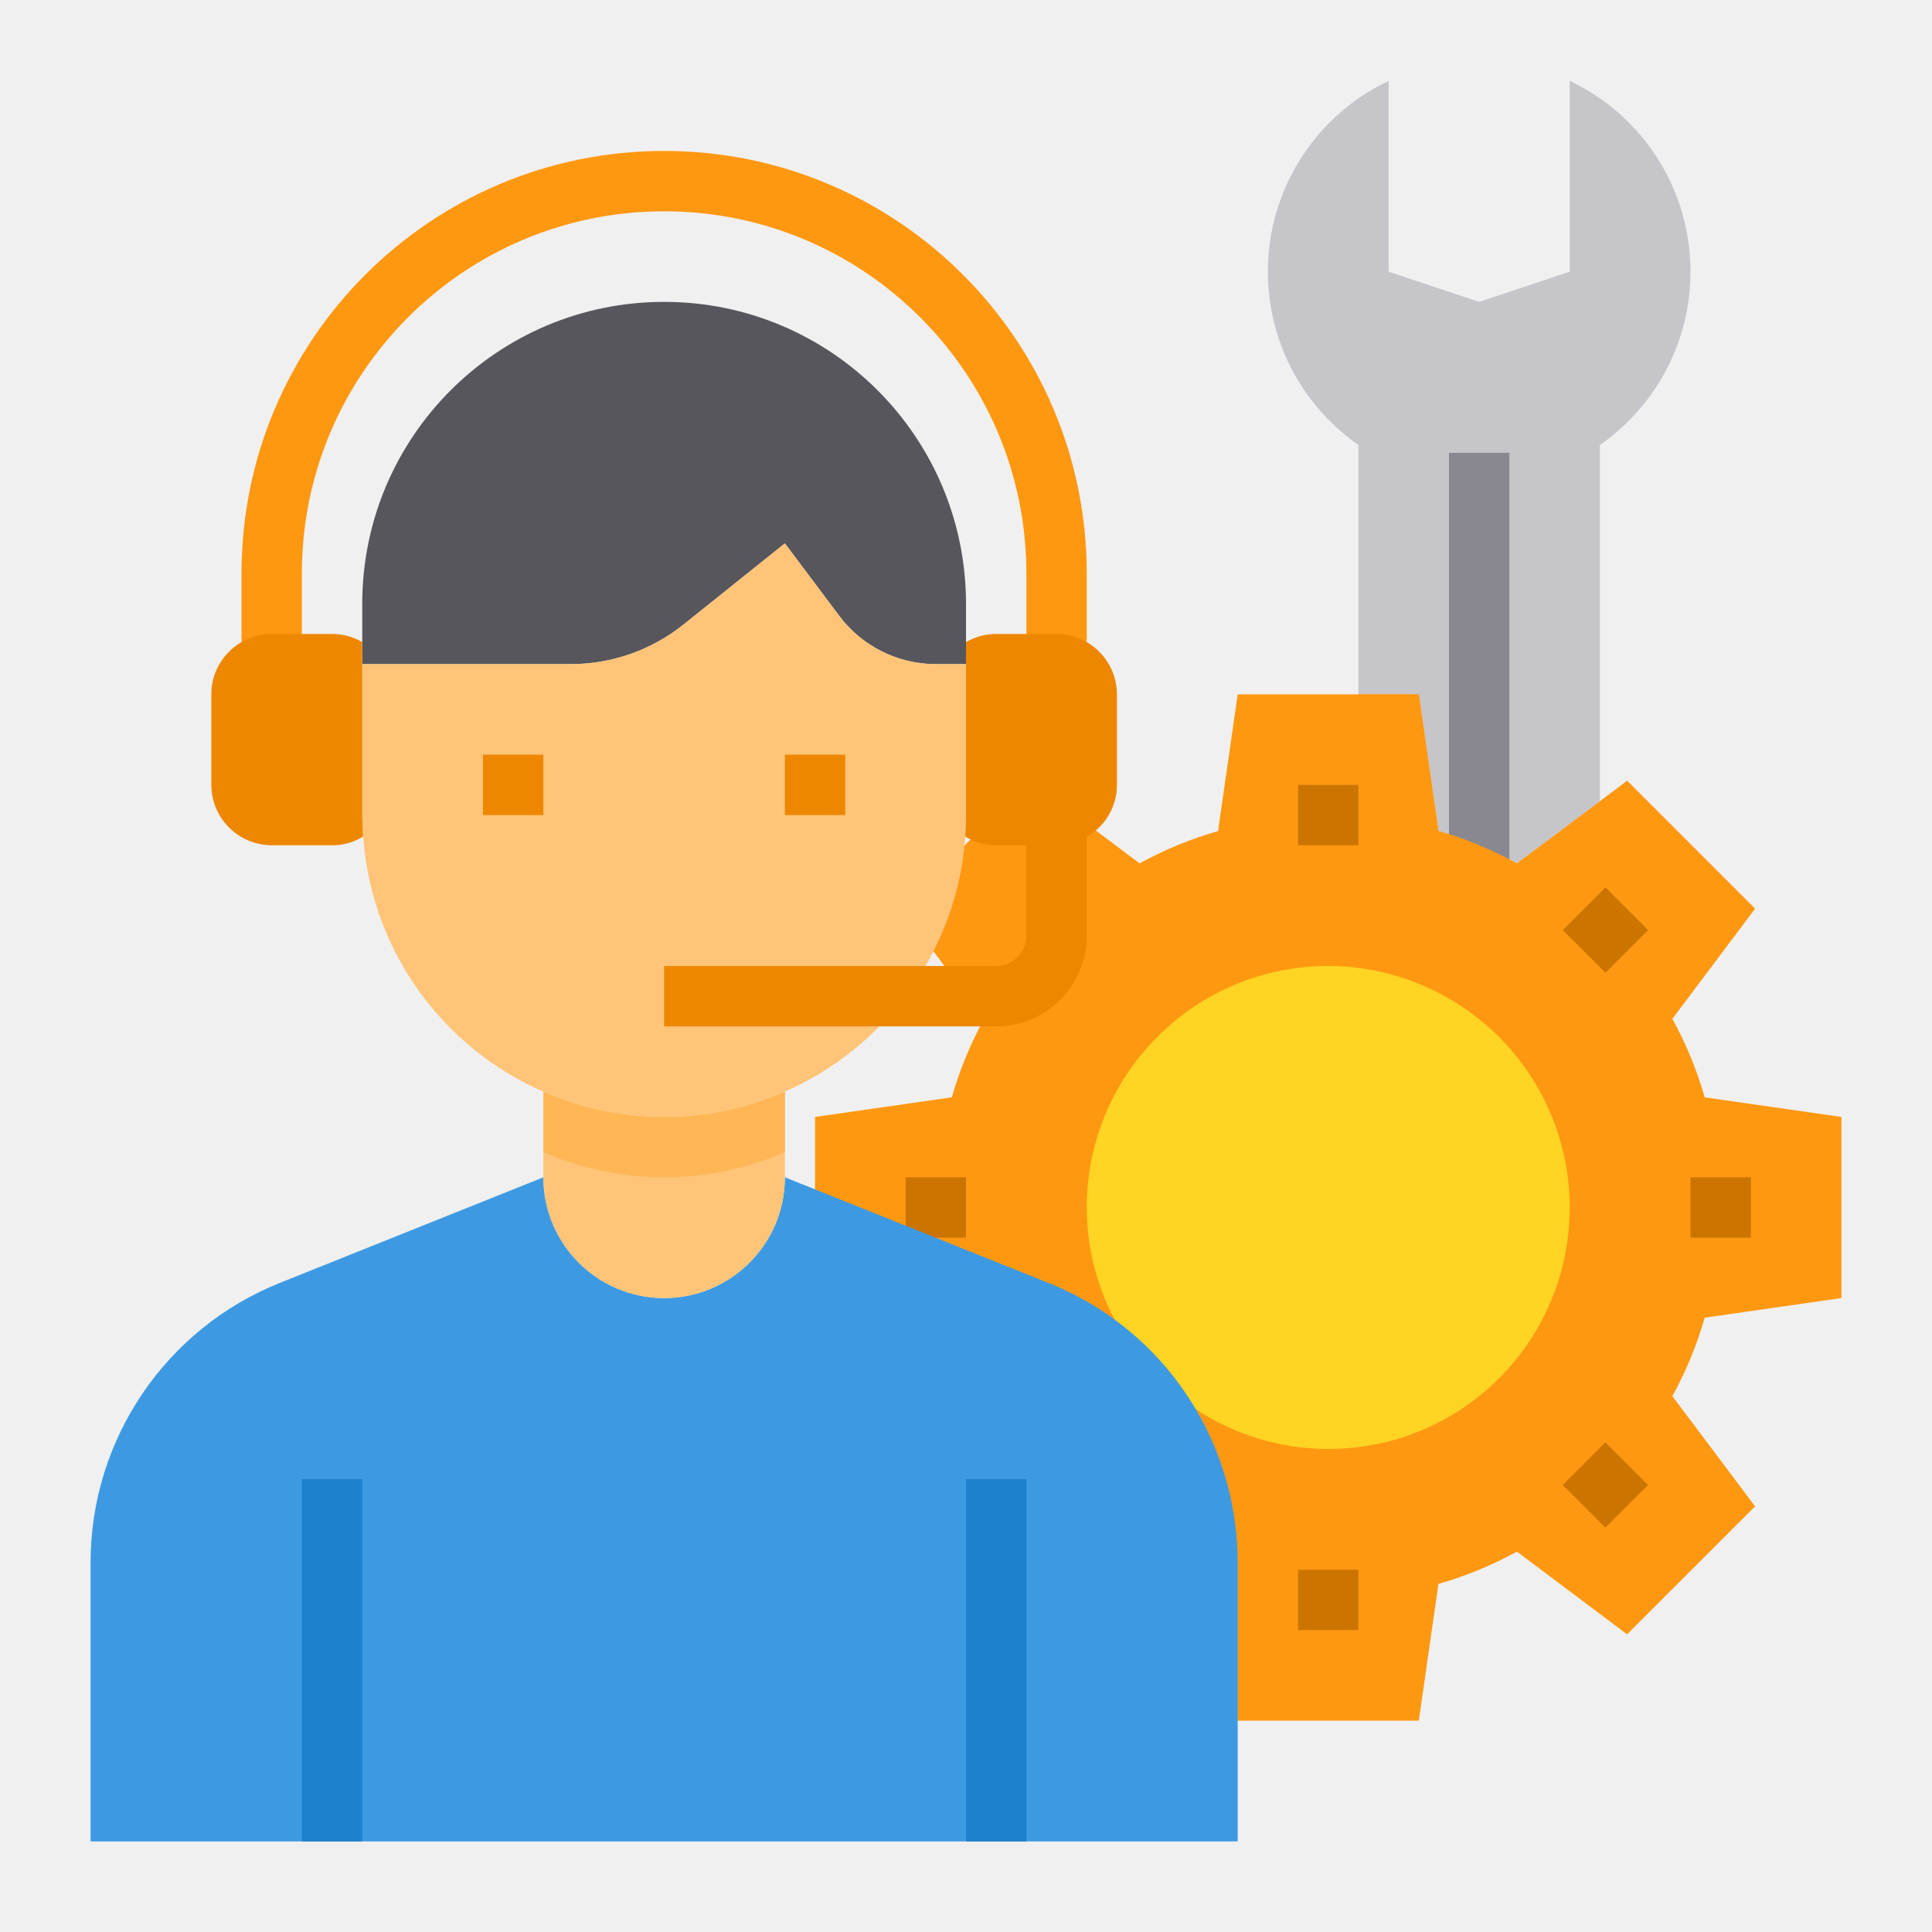
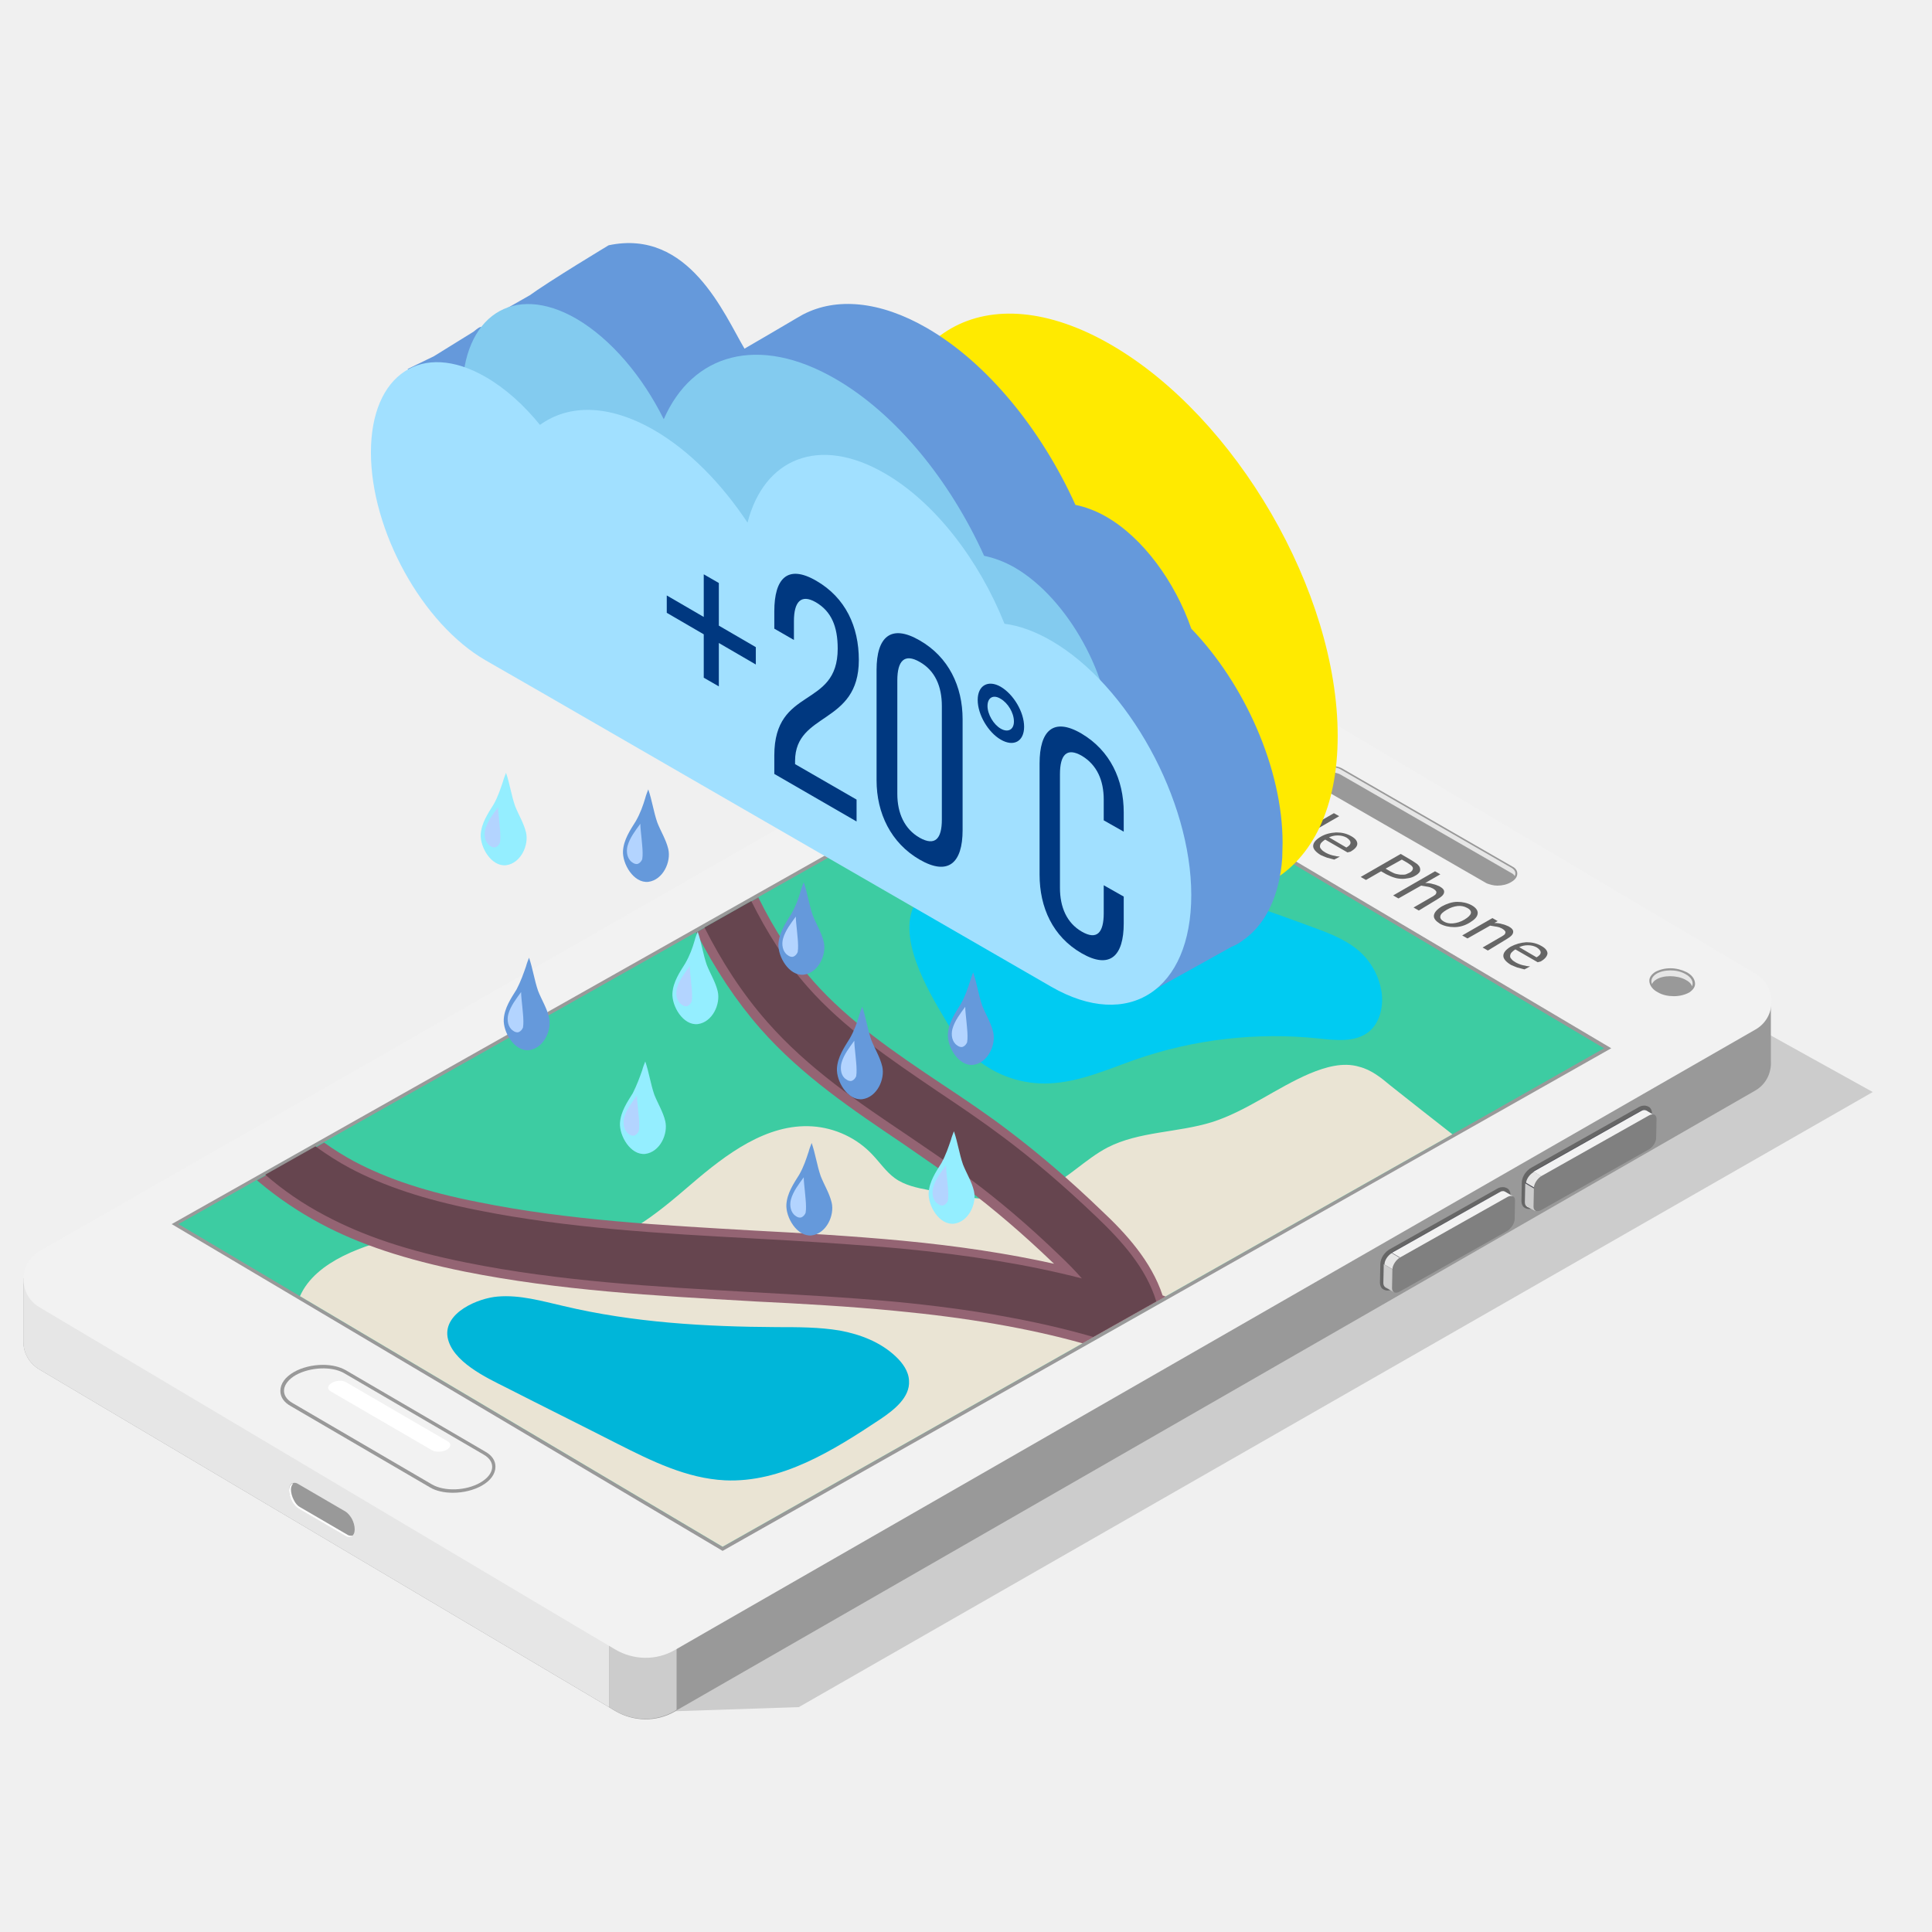
- <svg xmlns="http://www.w3.org/2000/svg" height="512" viewBox="0 0 64 64" width="512">
-   <g id="Consult-Talk">
-     <path d="m49 28a12.671 12.671 0 0 0 -1.35-.47l-.65-4.53h-2v-8.26a6.992 6.992 0 0 1 1-12.06v6.32l3 1 3-1v-6.32a6.992 6.992 0 0 1 1 12.06v11.8l-2.75 2.06a13.076 13.076 0 0 0 -1.25-.6z" fill="#c6c5ca" />
-     <path d="m48 15h2v14h-2z" fill="#898890" />
-     <path d="m56.47 43.65a12.589 12.589 0 0 1 -1.07 2.6l2.74 3.65-4.24 4.24-3.65-2.74a12.589 12.589 0 0 1 -2.6 1.07l-.65 4.53h-6l-.65-4.53a12.589 12.589 0 0 1 -2.6-1.07l-3.65 2.74-4.24-4.24 2.74-3.65a12.589 12.589 0 0 1 -1.07-2.6l-4.53-.65v-6l4.53-.65a12.589 12.589 0 0 1 1.07-2.6l-2.74-3.65 4.24-4.24 2.2 1.65 1.45 1.09a13.076 13.076 0 0 1 1.25-.6 12.671 12.671 0 0 1 1.35-.47l.65-4.53h6l.65 4.53a12.671 12.671 0 0 1 1.35.47 13.076 13.076 0 0 1 1.25.6l2.75-2.06.9-.68 4.24 4.24-2.74 3.65a12.589 12.589 0 0 1 1.07 2.6l4.53.65v6z" fill="#ff9811" />
-     <path d="m30 39h2v2h-2z" fill="#cc7400" />
-     <path d="m49 33.76a8 8 0 0 0 -4-1.7 8.262 8.262 0 0 0 -1-.06 8 8 0 0 0 -8 8 8.023 8.023 0 0 0 3.61 6.68 7.962 7.962 0 0 0 4.39 1.32 8.239 8.239 0 0 0 2-.25 8 8 0 0 0 3-13.99z" fill="#ffd422" />
-     <path d="m49 28v5.76a8 8 0 0 0 -4-1.7v-9.06h2l.65 4.53a12.671 12.671 0 0 1 1.35.47z" fill="#ff9811" />
-     <path d="m39.61 46.68a9.936 9.936 0 0 0 -4.9-4.19l-7.71-3.09-1-.4a4 4 0 0 1 -8 0l-8.71 3.49a9.982 9.982 0 0 0 -6.29 9.28v9.23h38v-9.23a9.991 9.991 0 0 0 -1.39-5.09z" fill="#3d9ae2" />
-     <path d="m26 36.16v2.84a4 4 0 0 1 -8 0v-2.84a9.944 9.944 0 0 0 8 0z" fill="#ffc477" />
-     <path d="m26 36.16v2a9.944 9.944 0 0 1 -8 0v-2a9.944 9.944 0 0 0 8 0z" fill="#ffb655" />
-     <path d="m32 21.27v.73h-1a4 4 0 0 1 -3.2-1.6l-1.8-2.4-3.36 2.69a5.976 5.976 0 0 1 -3.74 1.31h-6.9v-2a10 10 0 0 1 20 0z" fill="#57565c" />
-     <path d="m31 22a4 4 0 0 1 -3.2-1.6l-1.8-2.4-3.36 2.69a5.976 5.976 0 0 1 -3.74 1.31h-6.9v5c0 .24.01.48.03.71a9.991 9.991 0 0 0 17.96 5.29 8.459 8.459 0 0 0 .93-1.49 9.81 9.81 0 0 0 1.03-3.49v-.01c.01-.1.02-.2.02-.3.02-.23.03-.47.03-.71v-5z" fill="#ffc477" />
-     <path d="m32 49h2v12h-2z" fill="#1e81ce" />
-     <path d="m10 49h2v12h-2z" fill="#1e81ce" />
-     <path d="m36 22h-2v-3a12 12 0 0 0 -24 0v3h-2v-3a14 14 0 0 1 28 0z" fill="#ff9811" />
-     <path d="m33 34h-11v-2h11a1 1 0 0 0 1-1v-4h2v4a3 3 0 0 1 -3 3z" fill="#ee8700" />
-     <path d="m16 25h2v2h-2z" fill="#ee8700" />
-     <path d="m26 25h2v2h-2z" fill="#ee8700" />
-     <g fill="#cc7400">
-       <path d="m43 26h2v2h-2z" />
-       <path d="m43 52h2v2h-2z" />
-       <path d="m52.192 48.192h2v2h-2z" transform="matrix(.707 -.707 .707 .707 -19.205 52.021)" />
-       <path d="m56 39h2v2h-2z" />
-       <path d="m52.192 29.808h2v2h-2z" transform="matrix(.707 -.707 .707 .707 -6.205 46.636)" />
+ <svg xmlns="http://www.w3.org/2000/svg" version="1.1" id="Capa_1" x="0px" y="0px" viewBox="0 0 512 512" style="enable-background:new 0 0 512 512;" xml:space="preserve">
+   <style type="text/css">
+ 	.st0{fill:#CCCCCC;}
+ 	.st1{fill:#999999;}
+ 	.st2{fill:#E6E6E6;}
+ 	.st3{fill:#F2F2F2;}
+ 	.st4{fill:#FFFFFF;}
+ 	.st5{fill:#666666;}
+ 	.st6{fill:#515159;}
+ 	.st7{fill:#808080;}
+ 	.st8{fill:#3DCCA2;}
+ 	.st9{fill:#00CBF2;}
+ 	.st10{fill:#EAE4D4;}
+ 	.st11{fill:#00B6D9;}
+ 	.st12{fill:#946473;}
+ 	.st13{fill:#66454F;}
+ 	.st14{fill:#FFEA00;}
+ 	.st15{fill:#6599DB;}
+ 	.st16{fill:#83CBEF;}
+ 	.st17{fill:#A1E0FF;}
+ 	.st18{fill:#B3D4FF;}
+ 	.st19{fill:#94EEFF;}
+ 	.st20{fill:#003880;}
+ </style>
+   <g>
+     <polygon class="st0" points="178.8,453.5 211.7,452.4 496.3,289.4 409.6,241.3  " />
+     <path id="XMLID_2276_" class="st1" d="M6.2,338.8v16.8h0c0,2.8,1.4,5.6,4.2,7.3l150.8,89.4l0.3,0.2l1.5,0.9   c4.9,2.9,10.9,3,15.8,0.2l0.6-0.4l285.6-164.1c3.1-1.7,4.5-4.9,4.3-8v-16.3l-9.1,6.5l-143-84.8c-4.8-2.9-10.9-2.9-15.8-0.2   l-218.4,121l-64.8,36.3v-1.5L6.2,338.8z" />
+     <path id="XMLID_2275_" class="st2" d="M6.2,338.8v16.8h0c0,2.8,1.4,5.6,4.2,7.3l151,89.5l0-21L83.1,307.3l-64.8,36.3v-1.5   L6.2,338.8z" />
+     <path id="XMLID_2274_" class="st0" d="M161.4,429.5v22.9l1.5,0.9c4.9,2.9,10.9,3,15.8,0.2l0.6-0.4v-23.6H161.4z" />
+     <path id="XMLID_2273_" class="st3" d="M10.4,346.4l143.3,85.2l9.3,5.5c4.9,2.9,10.9,3,15.8,0.2l10.6-6.1l275.7-158.3   c5.8-3.2,5.8-11.5,0.2-14.8l-152.3-90.4c-4.8-2.9-10.9-2.9-15.8-0.2L10.6,331.5C4.9,334.7,4.7,343,10.4,346.4z" />
+     <g id="XMLID_2267_">
+       <path id="XMLID_2270_" class="st1" d="M396.8,234.7c1.3,0,2.6-0.3,3.6-0.9c1.1-0.6,1.7-1.4,1.7-2.3c0-0.7-0.4-1.4-1.2-1.8    l-45.3-26.1c-0.7-0.4-1.7-0.6-2.8-0.6c-1.3,0-2.6,0.3-3.6,0.9c-1.1,0.6-1.7,1.4-1.7,2.3c0,0.7,0.4,1.4,1.2,1.8l45.3,26.1    C394.8,234.4,395.8,234.7,396.8,234.7L396.8,234.7z" />
+       <path id="XMLID_2269_" class="st1" d="M355.3,203.9l45.3,26.1c1.5,0.9,1.3,2.4-0.4,3.4l0,0c-1.8,1-4.4,1.1-5.9,0.2L349,207.5    c-1.5-0.9-1.3-2.4,0.4-3.4l0,0C351.2,203.1,353.8,203,355.3,203.9z" />
+       <path id="XMLID_2268_" class="st2" d="M400.6,231.4l-45.3-26.1c-1.5-0.9-4.2-0.8-5.9,0.2c-0.6,0.4-1,0.8-1.3,1.2    c-0.5-0.8,0-1.9,1.3-2.6c1.8-1,4.4-1.1,5.9-0.2l45.3,26.1c1,0.6,1.2,1.4,0.8,2.2C401.3,231.9,401,231.6,400.6,231.4z" />
    </g>
-     <path d="m35 21h-2a2 2 0 0 0 -1 .27v5.73c0 .24-.01.48-.03.71a1.14 1.14 0 0 0 .19.1 1.988 1.988 0 0 0 .84.19h2a1.94 1.94 0 0 0 1.3-.49 1.972 1.972 0 0 0 .7-1.51v-3a2.006 2.006 0 0 0 -2-2z" fill="#ee8700" />
-     <path d="m12 27c0 .24.01.48.03.71a1.9 1.9 0 0 1 -1.03.29h-2a2.006 2.006 0 0 1 -2-2v-3a2.006 2.006 0 0 1 2-2h2a2 2 0 0 1 1 .27z" fill="#ee8700" />
+     <g id="XMLID_16_">
+       <path id="XMLID_19_" class="st1" d="M120,395.6c2.8,0,5.6-0.7,7.7-1.9c2.3-1.3,3.6-3.1,3.6-5c0-1.6-0.9-3-2.7-4l-37-21.6    c-1.6-0.9-3.7-1.4-6-1.4c-2.8,0-5.6,0.7-7.7,1.9c-2.3,1.3-3.6,3.1-3.6,5c0,1.6,0.9,3,2.7,4l37,21.6    C115.5,395.1,117.7,395.6,120,395.6L120,395.6z" />
+       <path id="XMLID_18_" class="st3" d="M91.2,363.9l37,21.6c3.3,1.9,2.9,5.2-0.9,7.4l0,0c-3.8,2.2-9.5,2.4-12.8,0.5l-37-21.6    c-3.3-1.9-2.9-5.2,0.9-7.4l0,0C82.2,362.3,87.9,362,91.2,363.9z" />
+       <path id="XMLID_17_" class="st4" d="M91.7,366.3l27,15.7c1,0.6,0.8,1.5-0.3,2.2l0,0c-1.1,0.6-2.8,0.7-3.8,0.2l-27-15.7    c-1-0.6-0.8-1.5,0.3-2.2l0,0C89.1,365.8,90.8,365.7,91.7,366.3z" />
+     </g>
+     <g>
+       <path class="st5" d="M405.2,320.4c-0.5,0-1-0.2-1.4-0.5c-0.3-0.3-0.6-0.8-0.6-1.6l0.1-4.9c0-1.5,1.1-3.2,2.6-4l28.4-16    c0.5-0.3,1-0.4,1.5-0.4c0.5,0,1,0.2,1.4,0.5c0.3,0.3,0.6,0.8,0.6,1.6l-0.1,5c0,1.5-1.1,3.2-2.5,4l-28.4,16    C406.2,320.3,405.7,320.4,405.2,320.4L405.2,320.4z" />
+       <g id="XMLID_2260_">
+         <path id="XMLID_2266_" class="st2" d="M406.9,320.9c0,0,0.1-1,0.1-1.9l27.6-15.5c1.1-0.6,2.1-2.1,2.1-3.2l0,1.5l0.1-4.9v-0.1     l1-0.1l0.1,0l0.6-1l-2.2-1.3l0,0c-0.4-0.2-0.9-0.2-1.5,0.2l-28.4,16c0,0-0.1,0-0.1,0.1c-1,0.6-1.9,1.9-1.9,3c0,0,0,0.1,0,0.1     l-0.1,5c0,0,0,0,0,0.1c0,0,0,0,0,0c0,0.4,0.1,0.7,0.4,0.9l0,0c0.1,0.1,0.1,0.1,0.2,0.1L406.9,320.9z" />
+         <path id="XMLID_2265_" class="st6" d="M406.9,320.7c0,0,0.1-1,0.1-2l2.3-1.3c0.2-0.8,0.3-1.4,0.3-1.5c0-0.3-3.2-1.3-3.2-1.3     l-2.2-1.3c0,0,0,0.1,0,0.1l-0.1,5c0,0,0,0,0,0.1c0,0,0,0,0,0c0,0.4,0.2,0.6,0.4,0.8l0,0c0.1,0.1,0.1,0.1,0.2,0.1L406.9,320.7z" />
+         <path id="XMLID_2264_" class="st0" d="M406.9,320.9c0,0,0.1-1,0.1-1.9l2.3-1.3c0.2-0.8,0.3-1.4,0.3-1.5c0-0.3-3.2-1.3-3.2-1.3     l-2.2-1.3l-0.1,5c0,0.4,0.1,0.8,0.4,1l0,0c0.1,0.1,0.1,0.1,0.2,0.1L406.9,320.9z" />
+         <path id="XMLID_2263_" class="st6" d="M436.6,301.7l0.1-5l0.1,0l1-0.1l0-0.1l0.6-1l-2.2-1.3l0,0c-0.4-0.2-0.9-0.2-1.5,0.2     l-28.3,15.9c0,0-0.1,0-0.1,0.1l2.2,1.3l16-1.4C424.5,310.3,431.3,306.4,436.6,301.7z" />
+         <path id="XMLID_2262_" class="st3" d="M436.7,301.7l0.1-5l1.1-0.1l0.6-1l-2.2-1.3l0,0c-0.4-0.2-0.9-0.2-1.5,0.2l-28.4,16l2.2,1.3     l16-1.4C424.6,310.2,431.4,306.3,436.7,301.7z" />
+         <path id="XMLID_2261_" class="st7" d="M438.9,301.5l0.1-5c0-1.1-0.9-1.5-2-0.9l-28.4,16c-1.1,0.6-2.1,2.1-2.1,3.2l-0.1,5     c0,1.1,0.9,1.5,2,0.9l28.4-16C438,304.1,438.9,302.7,438.9,301.5z" />
+       </g>
+     </g>
+     <g>
+       <path class="st5" d="M367.7,342c-0.5,0-1-0.2-1.4-0.5c-0.3-0.3-0.6-0.8-0.6-1.6l0.1-4.9c0-1.5,1.1-3.2,2.6-4l28.4-16    c0.5-0.3,1-0.4,1.5-0.4c0.5,0,1,0.2,1.4,0.5c0.3,0.3,0.6,0.8,0.6,1.6l-0.1,5c0,1.5-1.1,3.2-2.5,4l-28.4,16    C368.7,341.8,368.2,342,367.7,342L367.7,342z" />
+       <g id="XMLID_1_">
+         <path id="XMLID_7_" class="st2" d="M369.4,342.4c0,0,0.1-1,0.1-2l27.6-15.5c1.1-0.6,2.1-2.1,2.1-3.2l0,1.5l0.1-4.9v-0.1l1-0.1     l0.1,0l0.6-1l-2.2-1.3l0,0c-0.4-0.2-0.9-0.2-1.5,0.2l-28.4,16c0,0-0.1,0-0.1,0.1c-1,0.6-1.9,1.9-1.9,3c0,0,0,0.1,0,0.1l-0.1,5     c0,0,0,0,0,0.1l0,0c0,0.4,0.1,0.7,0.4,0.9l0,0c0.1,0.1,0.1,0.1,0.2,0.1L369.4,342.4z" />
+         <path id="XMLID_6_" class="st6" d="M369.4,342.3c0,0,0.1-1,0.1-1.9l2.3-1.3c0.2-0.8,0.3-1.4,0.3-1.5c0-0.3-3.2-1.3-3.2-1.3     l-2.2-1.3c0,0,0,0.1,0,0.1l-0.1,5c0,0,0,0,0,0.1l0,0c0,0.4,0.2,0.6,0.4,0.8l0,0c0.1,0.1,0.1,0.1,0.2,0.1L369.4,342.3z" />
+         <path id="XMLID_5_" class="st0" d="M369.4,342.4c0,0,0.1-1,0.1-2l2.3-1.3c0.2-0.8,0.3-1.4,0.3-1.5c0-0.3-3.2-1.3-3.2-1.3     l-2.2-1.3l-0.1,5c0,0.4,0.1,0.8,0.4,1l0,0c0.1,0.1,0.1,0.1,0.2,0.1L369.4,342.4z" />
+         <path id="XMLID_4_" class="st6" d="M399,323.3l0.1-5l0.1,0l1-0.1l0-0.1l0.6-1l-2.2-1.3l0,0c-0.4-0.2-0.9-0.2-1.5,0.2l-28.3,15.9     c0,0-0.1,0-0.1,0.1l2.2,1.3l16-1.4C386.9,331.9,393.8,328,399,323.3z" />
+         <path id="XMLID_3_" class="st3" d="M399.2,323.2l0.1-5l1.1-0.1l0.6-1l-2.2-1.3l0,0c-0.4-0.2-0.9-0.2-1.5,0.2l-28.4,16l2.2,1.3     l16-1.4C387.1,331.8,393.9,327.9,399.2,323.2z" />
+         <path id="XMLID_2_" class="st7" d="M401.4,323.1l0.1-5c0-1.1-0.9-1.5-2-0.9l-28.4,16c-1.1,0.6-2.1,2.1-2.1,3.2l-0.1,5     c0,1.1,0.9,1.5,2,0.9l28.4-16C400.4,325.7,401.4,324.2,401.4,323.1z" />
+       </g>
+     </g>
+     <g id="XMLID_2249_">
+       <path id="XMLID_2252_" class="st1" d="M312.1,184.4c1.6,0,3-0.4,4.1-1c1-0.7,1.6-1.5,1.5-2.5c-0.1-1.1-0.9-2.2-2.3-2.9    c-1.2-0.6-2.7-1-4.2-1c-1.6,0-3,0.4-4.1,1c-1,0.7-1.6,1.5-1.5,2.5c0.1,1.1,0.9,2.2,2.3,2.9C309.1,184,310.6,184.4,312.1,184.4z" />
+       <path id="XMLID_2251_" class="st1" d="M308.1,182.9c2.3,1.2,5.8,1.2,7.7,0c1.9-1.2,1.6-3.2-0.8-4.4c-2.3-1.2-5.8-1.2-7.7,0    C305.4,179.7,305.8,181.7,308.1,182.9z" />
+       <path id="XMLID_2250_" class="st2" d="M315.1,179.9c-2.3-1.2-5.8-1.2-7.7,0c-0.5,0.3-0.9,0.7-1.1,1.2c-0.4-0.9-0.1-1.9,1.1-2.7    c1.9-1.2,5.4-1.3,7.7,0c1.7,0.9,2.3,2.2,1.8,3.3C316.6,181,316,180.4,315.1,179.9z" />
+     </g>
+     <g id="XMLID_8_">
+       <path id="XMLID_11_" class="st1" d="M322.5,190.4c1.6,0,3-0.4,4.1-1c1-0.7,1.6-1.5,1.5-2.5c-0.1-1.1-0.9-2.2-2.3-2.9    c-1.2-0.6-2.7-1-4.2-1c-1.6,0-3,0.4-4.1,1c-1,0.7-1.6,1.5-1.5,2.5c0.1,1.1,0.9,2.2,2.3,2.9C319.5,190,321,190.4,322.5,190.4z" />
+       <path id="XMLID_10_" class="st1" d="M318.5,188.9c2.3,1.2,5.8,1.2,7.7,0c1.9-1.2,1.6-3.2-0.8-4.4c-2.3-1.2-5.8-1.2-7.7,0    C315.8,185.7,316.2,187.7,318.5,188.9z" />
+       <path id="XMLID_9_" class="st2" d="M325.5,185.9c-2.3-1.2-5.8-1.2-7.7,0c-0.5,0.3-0.9,0.7-1.1,1.2c-0.4-0.9-0.1-1.9,1.1-2.7    c1.9-1.2,5.4-1.3,7.7,0c1.7,0.9,2.3,2.2,1.8,3.3C327,187,326.4,186.4,325.5,185.9z" />
+     </g>
+     <g id="XMLID_12_">
+       <path id="XMLID_15_" class="st1" d="M443.6,264c1.6,0,3-0.4,4.1-1c1-0.7,1.6-1.5,1.5-2.5c-0.1-1.1-0.9-2.2-2.3-2.9    c-1.2-0.6-2.7-1-4.2-1c-1.6,0-3,0.4-4.1,1c-1,0.7-1.6,1.5-1.5,2.5c0.1,1.1,0.9,2.2,2.3,2.9C440.6,263.7,442.1,264,443.6,264z" />
+       <path id="XMLID_14_" class="st1" d="M439.7,262.5c2.3,1.2,5.8,1.2,7.7,0c1.9-1.2,1.6-3.2-0.8-4.4c-2.3-1.2-5.8-1.2-7.7,0    C437,259.3,437.3,261.3,439.7,262.5z" />
+       <path id="XMLID_13_" class="st2" d="M446.6,259.6c-2.3-1.2-5.8-1.2-7.7,0c-0.5,0.3-0.9,0.7-1.1,1.2c-0.4-0.9-0.1-1.9,1.1-2.7    c1.9-1.2,5.4-1.3,7.7,0c1.7,0.9,2.3,2.2,1.8,3.3C448.2,260.7,447.6,260.1,446.6,259.6z" />
+     </g>
+     <polygon id="XMLID_2243_" class="st1" points="281.2,191.4 427,277.8 191.5,411 45.5,324.4  " />
+     <polygon class="st8" points="425.1,277.8 384.9,300.6 191.5,409.9 79.5,343.5 47.3,324.4 281.2,192.5 424.9,277.7  " />
+     <path class="st9" d="M250.5,270.2c2.2,3.8,4.8,7.4,8.1,10.3c5.4,4.6,12.6,7,19.7,6.6c7.9-0.4,15.2-3.7,22.6-6.3   c15.5-5.4,32.2-7.3,48.5-5.6c4.6,0.5,9.8,1.1,13.4-1.8c3-2.5,3.9-6.9,3.3-10.7c-0.6-3.7-2.4-7.2-5-9.8c-3.5-3.5-8.3-5.4-13-7.1   c-22.3-8.3-45.2-15.7-68.9-18.2c-12.6-1.3-28.2-0.5-36.2,11.1C237,247.5,245.9,262.5,250.5,270.2z" />
+     <path class="st10" d="M384.9,300.6L191.5,409.9l-112-66.4c4.2-9.5,17.4-13.6,26.5-15.8c5.6-1.3,11.3-2.7,17.1-2.4   c9.7,0.5,18.8,5.7,28.5,5.4c12.2-0.3,22.4-9,31.6-16.9c9.2-7.9,20-16.1,32.1-15.3c6,0.4,11.8,3.1,15.9,7.5c2,2.1,3.6,4.5,5.9,6.2   c2.6,1.9,5.9,2.6,9.1,3.2c10.2,2.2,21.2,4.2,30.6-0.2c6.1-2.8,10.8-8,16.7-11.1c8.4-4.3,18.5-3.9,27.6-6.7   c9.2-2.9,17.1-9.1,26-12.9c4.1-1.7,8.8-3.1,13.1-1.8c3.2,0.8,5.8,2.9,8.3,5C373.9,292,379.4,296.3,384.9,300.6z" />
+     <path class="st11" d="M131.9,343.6c5.9-0.5,11.7,1.2,17.4,2.5c18.5,4.4,37.6,5.5,56.6,5.6c5.6,0,11.2,0,16.6,0.9   c5.5,1,10.9,3.1,14.9,6.9c1.8,1.7,3.4,3.9,3.5,6.4c0.3,4.4-3.9,7.7-7.6,10.2c-12.5,8.3-26.2,16.9-41.2,16.2   c-10.1-0.5-19.4-5.1-28.5-9.7c-9.8-5-19.7-9.9-29.5-14.9c-5.2-2.6-14.4-6.9-15.5-13.4C117.6,347.8,126.8,344,131.9,343.6z" />
+     <path class="st12" d="M308.9,343.6l-22,12.4c-14.3-4-30.6-6.8-49.5-8.6c-12.3-1.2-24.9-1.9-37.2-2.5l-1.6-0.1   c-24.8-1.4-50.3-2.8-75.4-7.8c-15.8-3.2-27.9-7.2-38.2-12.7c-5.8-3.1-11.3-6.8-16.3-11l-0.6-0.5l17.8-10c2.5,1.8,5.2,3.5,8,5   c8.7,4.6,19.1,8.1,33,10.8c23.7,4.8,48.6,6.1,72.7,7.5c11.5,0.6,25.8,1.4,39.6,2.7c14.7,1.4,27.9,3.4,40.1,6.1   c0-0.1-0.1-0.1-0.2-0.2c-8.1-7.8-15.8-14.3-23.3-20c-4.4-3.3-9.3-6.6-13.9-9.8l-2.6-1.8c-13.2-8.9-26.8-18-37.8-30.5   c-6.4-7.3-11.9-15.6-17-25.5l16.5-9.3l0,0.1c4.3,8.7,9.1,16,14.6,22.2c9.4,10.6,21.3,18.7,34,27.2c6.5,4.3,12.1,8.1,17.5,12.2   c8.2,6.2,16.4,13.2,24.9,21.4c6.3,5.9,13.1,13.3,16.1,22.4L308.9,343.6z" />
+     <path class="st13" d="M306.4,344.9l-16.7,9.4c-15.2-4.4-32.5-7.4-52.2-9.3c-12.9-1.2-26.1-1.9-38.9-2.6c-24.7-1.4-50.2-2.8-75-7.8   c-15.5-3.1-27.4-7.1-37.5-12.5c-5.7-3-11-6.6-15.8-10.8l13.3-7.5c2.9,2.1,6,4.1,9.2,5.8c8.9,4.7,19.6,8.3,33.7,11.1   c23.9,4.8,48.9,6.2,73,7.5c12.9,0.7,26.3,1.5,39.5,2.7c17.6,1.7,33.4,4.2,47.7,7.9c-1.8-2.1-3.9-4.2-5.9-6.1   c-8.3-8-16-14.5-23.5-20.1c-5.3-4-11.1-7.8-16.6-11.6c-13.1-8.8-26.5-17.8-37.3-30.1c-6.8-7.7-12.2-16.2-16.7-25.1l12.4-7   c4.1,8.2,8.9,15.9,14.9,22.7c9.6,10.9,21.8,19.1,34.6,27.8c5.7,3.8,11.6,7.8,17.2,12c7.9,5.9,16,12.8,24.8,21.2   c6.7,6.4,13.1,13.5,15.8,22.3C306.3,344.9,306.3,344.9,306.4,344.9z" />
+     <g>
+       <path class="st5" d="M317.5,207.6l-1.4-0.8l9.2-5.3l-9.2,1.9l-0.9-0.5l3.3-5.3l-9.2,5.3L308,202l10.6-6.1l1.9,1.1l-3.1,5.1    l8.7-1.8l2,1.1L317.5,207.6z" />
+       <path class="st5" d="M331.1,210.8c-1.3,0.8-2.7,1.2-4.1,1.2c-1.4,0-2.7-0.3-3.8-0.9c-1.1-0.7-1.7-1.4-1.6-2.2    c0.1-0.8,0.8-1.6,2.1-2.4c1.3-0.8,2.7-1.2,4.1-1.2c1.4,0,2.7,0.3,3.8,0.9c1.1,0.6,1.7,1.4,1.6,2.2    C333.1,209.3,332.4,210,331.1,210.8z M329.7,210c1-0.6,1.6-1.2,1.7-1.7c0.1-0.5-0.2-1-0.9-1.4c-0.7-0.4-1.6-0.6-2.5-0.5    c-0.9,0.1-1.9,0.4-2.9,1c-1,0.6-1.6,1.1-1.7,1.7c-0.1,0.5,0.2,1,0.9,1.4c0.7,0.4,1.5,0.6,2.5,0.5    C327.8,210.9,328.7,210.6,329.7,210z" />
+       <path class="st5" d="M340.4,216.1c-0.7,0.4-1.4,0.7-2.1,0.9c-0.7,0.2-1.4,0.3-2.1,0.3c-0.7,0-1.4,0-2-0.2    c-0.6-0.1-1.1-0.3-1.6-0.6c-0.5-0.3-0.8-0.5-1-0.8c-0.2-0.3-0.4-0.5-0.6-0.8l-0.5,0.2l-1.3-0.7l11.1-6.4l1.3,0.8l-4,2.3    c0.7,0,1.3,0.1,2,0.3c0.6,0.1,1.2,0.4,1.7,0.7c1,0.5,1.3,1.2,1.2,1.9C342.4,214.5,341.7,215.3,340.4,216.1z M338.9,215.3    c1-0.5,1.5-1.1,1.7-1.5c0.2-0.5-0.1-0.9-0.8-1.3c-0.4-0.2-0.9-0.4-1.4-0.5c-0.6-0.1-1.2-0.2-1.8-0.3l-4.6,2.6    c0.2,0.3,0.4,0.6,0.6,0.8c0.2,0.2,0.5,0.4,0.8,0.6c0.7,0.4,1.6,0.6,2.5,0.6C336.9,216.2,337.9,215.9,338.9,215.3z" />
+       <path class="st5" d="M339.8,220.4l-1.4-0.8l8-4.6l1.4,0.8L339.8,220.4z M349.2,215.1l-1.5-0.9l1.4-0.8l1.5,0.9L349.2,215.1z" />
+       <path class="st5" d="M343.8,222.7l-1.4-0.8l11.1-6.4l1.4,0.8L343.8,222.7z" />
+       <path class="st5" d="M357.1,225.9l-5.9-3.4c-0.5,0.3-0.8,0.6-1.1,0.9c-0.2,0.3-0.3,0.6-0.3,0.9c0,0.3,0.1,0.5,0.4,0.8    c0.2,0.3,0.5,0.5,1,0.8c0.5,0.3,1.2,0.6,2,0.8c0.8,0.2,1.4,0.3,1.8,0.3l0.1,0l-1.5,0.8c-0.6-0.2-1.3-0.3-1.9-0.5    c-0.6-0.2-1.2-0.5-1.7-0.7c-1.3-0.8-2-1.6-2-2.4c0-0.8,0.6-1.6,1.9-2.4c1.3-0.8,2.7-1.1,4.2-1.2c1.5,0,2.8,0.3,4,1    c1.1,0.6,1.6,1.3,1.6,2c0,0.7-0.6,1.4-1.8,2.1L357.1,225.9z M356.8,224.6c0.7-0.4,1.1-0.8,1.1-1.3c0-0.4-0.3-0.8-1-1.3    c-0.7-0.4-1.5-0.6-2.4-0.6c-0.9,0-1.6,0.2-2.3,0.5L356.8,224.6z" />
+       <path class="st5" d="M375,232.1c-0.5,0.3-1,0.5-1.6,0.6c-0.6,0.1-1.1,0.2-1.7,0.2c-0.7,0-1.5-0.1-2.1-0.3    c-0.7-0.2-1.4-0.5-2.2-0.9l-1.4-0.8l-4,2.3l-1.4-0.8l10.6-6.1l2.9,1.7c0.6,0.4,1.1,0.7,1.5,1c0.3,0.3,0.6,0.6,0.7,1    c0.1,0.4,0.1,0.8-0.1,1.1C376,231.4,375.6,231.8,375,232.1z M373.5,231.3c0.4-0.2,0.6-0.4,0.8-0.7c0.1-0.2,0.2-0.5,0.1-0.7    c-0.1-0.2-0.2-0.4-0.5-0.6c-0.2-0.2-0.6-0.4-1-0.7l-1.4-0.8l-4.3,2.4l1.2,0.7c0.6,0.3,1.1,0.6,1.6,0.7c0.5,0.1,0.9,0.2,1.4,0.2    c0.5,0,0.9,0,1.2-0.1C372.8,231.6,373.1,231.5,373.5,231.3z" />
+       <path class="st5" d="M376,241.3l-1.4-0.8l4.5-2.6c0.4-0.2,0.7-0.4,1-0.6c0.3-0.2,0.5-0.4,0.5-0.6c0.1-0.2,0.1-0.4-0.1-0.6    c-0.1-0.2-0.4-0.4-0.7-0.6c-0.4-0.2-0.8-0.4-1.4-0.5c-0.6-0.1-1.2-0.2-1.8-0.3l-6,3.4l-1.4-0.8l11.1-6.4l1.4,0.8l-4,2.3    c0.8,0,1.5,0.1,2.1,0.3c0.6,0.1,1.2,0.4,1.7,0.6c0.9,0.5,1.3,1,1.2,1.6c-0.1,0.6-0.6,1.1-1.6,1.7L376,241.3z" />
+       <path class="st5" d="M389.5,244.5c-1.3,0.8-2.7,1.2-4.1,1.2c-1.4,0-2.7-0.3-3.8-0.9c-1.1-0.7-1.7-1.4-1.6-2.2    c0.1-0.8,0.8-1.6,2.1-2.4c1.3-0.7,2.7-1.2,4.1-1.2c1.4,0,2.7,0.3,3.8,0.9c1.1,0.6,1.7,1.4,1.6,2.2    C391.5,243,390.8,243.7,389.5,244.5z M388.1,243.7c1-0.6,1.6-1.2,1.7-1.7c0.1-0.5-0.2-1-1-1.4c-0.7-0.4-1.6-0.6-2.5-0.5    c-0.9,0.1-1.9,0.4-2.9,1c-1,0.6-1.6,1.1-1.7,1.7c-0.1,0.5,0.2,1,0.9,1.4c0.7,0.4,1.5,0.6,2.5,0.5    C386.1,244.6,387.1,244.3,388.1,243.7z" />
+       <path class="st5" d="M394.3,251.9l-1.4-0.8l4.5-2.6c0.4-0.2,0.7-0.4,1-0.6c0.3-0.2,0.5-0.4,0.5-0.6c0.1-0.2,0.1-0.4-0.1-0.6    c-0.1-0.2-0.4-0.4-0.7-0.6c-0.4-0.2-0.8-0.4-1.4-0.5c-0.6-0.1-1.2-0.2-1.8-0.3l-6,3.4l-1.4-0.8l8-4.6l1.4,0.8l-0.9,0.5    c0.8,0,1.5,0.1,2.1,0.3c0.6,0.1,1.2,0.4,1.7,0.6c0.9,0.5,1.3,1,1.2,1.6c-0.1,0.6-0.6,1.1-1.6,1.7L394.3,251.9z" />
+       <path class="st5" d="M407.5,255l-5.9-3.4c-0.5,0.3-0.8,0.6-1.1,0.9c-0.2,0.3-0.3,0.6-0.3,0.9c0,0.3,0.1,0.5,0.4,0.8    c0.2,0.3,0.5,0.5,1,0.8c0.5,0.3,1.2,0.6,2,0.8c0.8,0.2,1.4,0.3,1.8,0.3l0.1,0l-1.5,0.8c-0.6-0.2-1.3-0.3-1.9-0.5    c-0.6-0.2-1.2-0.5-1.7-0.7c-1.3-0.8-2-1.6-2-2.4c0-0.8,0.6-1.6,1.9-2.4c1.3-0.7,2.7-1.1,4.2-1.2c1.5,0,2.8,0.3,4,1    c1.1,0.6,1.6,1.3,1.6,2c-0.1,0.7-0.6,1.4-1.8,2.1L407.5,255z M407.2,253.7c0.7-0.4,1.1-0.8,1.1-1.3c0-0.4-0.3-0.8-1-1.3    c-0.7-0.4-1.5-0.6-2.4-0.6c-0.9,0-1.6,0.2-2.3,0.5L407.2,253.7z" />
+     </g>
+     <g>
+       <g id="XMLID_20_">
+         <path id="XMLID_23_" class="st1" d="M93.2,407.1c0.5-0.3,0.8-0.9,0.8-1.8c0-0.9-0.3-2-0.8-2.9c-0.5-0.8-1-1.4-1.6-1.8l-12.7-7.4     c-0.5-0.3-1-0.3-1.5-0.1c-0.5,0.3-0.8,0.9-0.8,1.8c0,0.9,0.3,2,0.8,2.9c0.5,0.8,1,1.4,1.6,1.8l12.7,7.4     C92.3,407.3,92.8,407.3,93.2,407.1L93.2,407.1z" />
+       </g>
+       <path class="st4" d="M92.2,406.8l-12.7-7.4c-0.6-0.3-1.2-1-1.6-1.8c-0.5-0.9-0.8-2-0.8-2.9c0-0.7,0.3-1.2,0.6-1.6    c-0.1,0-0.2,0-0.3,0.1c-0.5,0.3-0.8,0.9-0.8,1.8c0,0.9,0.3,2,0.8,2.9c0.5,0.8,1,1.4,1.6,1.8l12.7,7.4c0.5,0.3,1,0.3,1.5,0.1    c0.1,0,0.1-0.1,0.2-0.2C93,407,92.6,407,92.2,406.8z" />
+     </g>
+     <g>
+       <path class="st14" d="M234.5,125.6c0,38.1,26.9,84.4,60,103.6c33.2,19.1,60,3.8,60-34.2c0-38.1-26.9-84.4-60-103.6    C261.4,72.2,234.5,87.5,234.5,125.6z" />
+       <g>
+         <path class="st15" d="M339.9,223.4c0-19.7-10.1-42.2-24.2-56.8c-4.3-12.4-12.8-24.1-22.6-29.7c-2.8-1.6-5.6-2.6-8.1-3.1     c-9-19.9-23.3-37.6-39.4-46.9c-12.5-7.2-24-8.1-32.7-3.6l0,0c0,0-0.1,0-0.2,0.1c-0.5,0.3-0.9,0.5-1.4,0.8c-3.2,1.9-10.2,6-14,8.2     c-5.4-9.1-14.7-31.9-36-27.4c0,0-15.8,9.5-21.4,13.6l15-8.6l-22.5,12.8l0,8.6c-0.1,0.2-0.1,0.5-0.2,0.7c-6.8-2.4-2.3-7.9-6.7-4.2     L115,94.4l-7,3.4l10.5,5.3c-0.2,1.6-0.3,3.3-0.3,5.1c0,1.4,0.1,2.8,0.2,4.2c0,0,0,0.1,0,0.1c0,0,0,0,0,0     c1.7,19.7,14.6,41.7,30.2,50.7v0l14.8,8.5l59.4,34.3l75.7,43.7v0l0,0c3.2,1.8,6.2,3.1,9.2,3.8l-2.7,9.3l21.4-11.9     c1.3-0.5,2.4-1.2,3.5-2.1l0.4-0.2l-0.1,0c5.3-4.1,8.9-11.3,9.6-21.2c0,0,0,0,0,0.1C339.8,226.2,339.9,224.9,339.9,223.4z" />
+         <g>
+           <path class="st16" d="M268.9,150.4c-2.8-1.6-5.6-2.6-8.1-3.1c-9-19.9-23.3-37.6-39.4-46.9c-20.4-11.8-37.9-6.7-45.5,10.7      c-5.6-11.3-13.9-21.2-23.1-26.6c-16.7-9.7-30.3-0.8-30.3,19.9c0,20.7,13.6,45.3,30.3,54.9c9.3,5.3,17.6,5,23.1,0.1      c7.6,26.1,25.1,51.4,45.5,63.2c20.2,11.7,37.6,6.7,45.3-10.3c0.7,0.5,1.5,1,2.2,1.4c14.2,8.2,25.7,0.6,25.7-16.9      C294.5,179.4,283,158.6,268.9,150.4z" />
+           <path class="st17" d="M278.6,169.8c-4.3-2.5-8.5-4-12.4-4.5c-6.7-16.8-18.4-32.2-31.8-39.9c-17.3-10-31.9-4-36.3,13.1      c-6.9-10.4-15.5-19.2-24.9-24.6c-11.9-6.8-22.5-6.8-30.1-1.3c-4.3-5.3-9.2-9.7-14.4-12.7c-16.8-9.7-30.4-0.8-30.4,20      c0,20.7,13.6,45.4,30.4,55.1v0l14.8,8.5l59.4,34.3l75.7,43.7v0h0c20.5,11.8,37.1,0.9,37.1-24.3S299,181.6,278.6,169.8z" />
+         </g>
+       </g>
+       <g>
+         <g>
+           <path class="st15" d="M171,211.5c0.2-0.8,0.5-1.5,0.8-2.3c1,2.9,1.4,5.9,2.4,8.8c0.9,2.3,2.3,4.5,2.9,7c0.8,3.4-1.4,8.2-5.3,8.7      c-3.9,0.4-6.9-4.8-6.7-8.2c0.2-3,1.9-5.5,3.4-7.9C169.7,215.5,170.4,213.5,171,211.5z" />
+           <path class="st18" d="M166.3,224.2c0.6-2.2,2.1-4.1,3.4-5.9c0,1.2,0.2,2.5,0.3,3.7c0.1,1.3,0.3,2.7,0.3,4c0,0.6,0,1.1-0.1,1.7      c-0.2,0.5-0.6,1-1.1,1.2c-0.5,0.2-1.1,0-1.6-0.4C166.2,227.6,165.9,225.7,166.3,224.2z" />
+         </g>
+         <g>
+           <path class="st19" d="M184.1,249.2c0.2-0.8,0.5-1.5,0.8-2.3c1,2.9,1.4,5.9,2.4,8.8c0.9,2.3,2.3,4.5,2.9,7      c0.8,3.4-1.4,8.2-5.3,8.7c-3.9,0.4-6.9-4.8-6.7-8.2c0.2-3,1.9-5.5,3.4-7.9C182.8,253.2,183.5,251.3,184.1,249.2z" />
+           <path class="st18" d="M179.4,261.9c0.6-2.2,2.1-4.1,3.4-5.9c0,1.2,0.2,2.5,0.3,3.7c0.1,1.3,0.3,2.7,0.3,4c0,0.6,0,1.1-0.1,1.7      c-0.2,0.5-0.6,1-1.1,1.2c-0.5,0.2-1.1,0-1.6-0.4C179.3,265.3,179,263.5,179.4,261.9z" />
+         </g>
+         <g>
+           <path class="st15" d="M212.2,236.1c0.2-0.8,0.5-1.5,0.8-2.3c1,2.9,1.4,5.9,2.4,8.8c0.9,2.3,2.3,4.5,2.9,7      c0.8,3.4-1.4,8.2-5.3,8.7c-3.9,0.4-6.9-4.8-6.7-8.2c0.2-3,1.9-5.5,3.4-7.9C210.9,240.1,211.6,238.2,212.2,236.1z" />
+           <path class="st18" d="M207.5,248.8c0.6-2.2,2.1-4.1,3.4-5.9c0,1.2,0.2,2.5,0.3,3.7c0.1,1.3,0.3,2.7,0.3,4c0,0.6,0,1.1-0.1,1.7      c-0.2,0.5-0.6,1-1.1,1.2c-0.5,0.2-1.1,0-1.6-0.4C207.4,252.2,207.1,250.3,207.5,248.8z" />
+         </g>
+         <g>
+           <path class="st15" d="M227.7,269.1c0.2-0.8,0.5-1.5,0.8-2.3c1,2.9,1.4,5.9,2.4,8.8c0.9,2.3,2.3,4.5,2.9,7      c0.8,3.4-1.4,8.2-5.3,8.7c-3.9,0.4-6.9-4.8-6.7-8.2c0.2-3,1.9-5.5,3.4-7.9C226.4,273.1,227.1,271.1,227.7,269.1z" />
+           <path class="st18" d="M223,281.7c0.6-2.2,2.1-4.1,3.4-5.9c0,1.2,0.2,2.5,0.3,3.7c0.1,1.3,0.3,2.7,0.3,4c0,0.6,0,1.1-0.1,1.7      c-0.2,0.5-0.6,1-1.1,1.2c-0.5,0.2-1.1,0-1.6-0.4C222.9,285.2,222.6,283.3,223,281.7z" />
+         </g>
+         <g>
+           <path class="st19" d="M252,302.1c0.2-0.8,0.5-1.5,0.8-2.3c1,2.9,1.4,5.9,2.4,8.8c0.9,2.3,2.3,4.5,2.9,7c0.8,3.4-1.4,8.2-5.3,8.7      c-3.9,0.4-6.9-4.8-6.7-8.2c0.2-3,1.9-5.5,3.4-7.9C250.7,306,251.3,304.1,252,302.1z" />
+           <path class="st18" d="M247.3,314.7c0.6-2.2,2.1-4.1,3.4-5.9c0,1.2,0.2,2.5,0.3,3.7c0.1,1.3,0.3,2.7,0.3,4c0,0.6,0,1.1-0.1,1.7      c-0.2,0.5-0.6,1-1.1,1.2c-0.5,0.2-1.1,0-1.6-0.4C247.2,318.2,246.9,316.3,247.3,314.7z" />
+         </g>
+         <g>
+           <path class="st15" d="M257.1,260c0.2-0.8,0.5-1.5,0.8-2.3c1,2.9,1.4,5.9,2.4,8.8c0.9,2.3,2.3,4.5,2.9,7c0.8,3.4-1.4,8.2-5.3,8.7      c-3.9,0.4-6.9-4.8-6.7-8.2c0.2-3,1.9-5.5,3.4-7.9C255.8,264,256.4,262.1,257.1,260z" />
+           <path class="st18" d="M252.4,272.7c0.6-2.2,2.1-4.1,3.4-5.9c0,1.2,0.2,2.5,0.3,3.7c0.1,1.3,0.3,2.7,0.3,4c0,0.6,0,1.1-0.1,1.7      c-0.2,0.5-0.6,1-1.1,1.2c-0.5,0.2-1.1,0-1.6-0.4C252.3,276.1,252,274.3,252.4,272.7z" />
+         </g>
+         <g>
+           <path class="st15" d="M214.3,305.2c0.2-0.8,0.5-1.5,0.8-2.3c1,2.9,1.4,5.9,2.4,8.8c0.9,2.3,2.3,4.5,2.9,7      c0.8,3.4-1.4,8.2-5.3,8.7c-3.9,0.4-6.9-4.8-6.7-8.2c0.2-3,1.9-5.5,3.4-7.9C213,309.2,213.6,307.3,214.3,305.2z" />
+           <path class="st18" d="M209.6,317.9c0.6-2.2,2.1-4.1,3.4-5.9c0,1.2,0.2,2.5,0.3,3.7c0.1,1.3,0.3,2.7,0.3,4c0,0.6,0,1.1-0.1,1.7      c-0.2,0.5-0.6,1-1.1,1.2c-0.5,0.2-1.1,0-1.6-0.4C209.5,321.3,209.2,319.4,209.6,317.9z" />
+         </g>
+         <g>
+           <path class="st19" d="M133.3,207.1c0.2-0.8,0.5-1.5,0.8-2.3c1,2.9,1.4,5.9,2.4,8.8c0.9,2.3,2.3,4.5,2.9,7      c0.8,3.4-1.4,8.2-5.3,8.7c-3.9,0.4-6.9-4.8-6.7-8.2c0.2-3,1.9-5.5,3.4-7.9C132,211.1,132.6,209.1,133.3,207.1z" />
+           <path class="st18" d="M128.6,219.8c0.6-2.2,2.1-4.1,3.4-5.9c0,1.2,0.2,2.5,0.3,3.7c0.1,1.3,0.3,2.7,0.3,4c0,0.6,0,1.1-0.1,1.7      c-0.2,0.5-0.6,1-1.1,1.2c-0.5,0.2-1.1,0-1.6-0.4C128.5,223.2,128.2,221.3,128.6,219.8z" />
+         </g>
+         <g>
+           <path class="st15" d="M139.4,256.1c0.2-0.8,0.5-1.5,0.8-2.3c1,2.9,1.4,5.9,2.4,8.8c0.9,2.3,2.3,4.5,2.9,7      c0.8,3.4-1.4,8.2-5.3,8.7c-3.9,0.4-6.9-4.8-6.7-8.2c0.2-3,1.9-5.5,3.4-7.9C138,260.1,138.7,258.1,139.4,256.1z" />
+           <path class="st18" d="M134.7,268.8c0.6-2.2,2.1-4.1,3.4-5.9c0,1.2,0.2,2.5,0.3,3.7c0.1,1.3,0.3,2.7,0.3,4c0,0.6,0,1.1-0.1,1.7      c-0.2,0.5-0.6,1-1.1,1.2c-0.5,0.2-1.1,0-1.6-0.4C134.6,272.2,134.3,270.3,134.7,268.8z" />
+         </g>
+         <g>
+           <path class="st19" d="M170.2,283.6c0.2-0.8,0.5-1.5,0.8-2.3c1,2.9,1.4,5.9,2.4,8.8c0.9,2.3,2.3,4.5,2.9,7      c0.8,3.4-1.4,8.2-5.3,8.7c-3.9,0.4-6.9-4.8-6.7-8.2c0.2-3,1.9-5.5,3.4-7.9C168.8,287.5,169.5,285.6,170.2,283.6z" />
+           <path class="st18" d="M165.4,296.2c0.6-2.2,2.1-4.1,3.4-5.9c0,1.2,0.2,2.5,0.3,3.7c0.1,1.3,0.3,2.7,0.3,4c0,0.6,0,1.1-0.1,1.7      c-0.2,0.5-0.6,1-1.1,1.2c-0.5,0.2-1.1,0-1.6-0.4C165.4,299.7,165,297.8,165.4,296.2z" />
+         </g>
+       </g>
+       <g>
+         <path class="st20" d="M190.5,170.4v11.5l-4-2.3v-11.5l-9.8-5.7v-4.6l9.8,5.7v-11.3l4,2.3v11.3l9.8,5.7v4.6L190.5,170.4z" />
+         <path class="st20" d="M227.6,174.9c0,17.2-16.8,13.7-16.9,26.7v0.9l16.3,9.4v5.8l-21.8-12.6v-4.9c0-18.4,16.8-12.3,16.8-28.3     c0-5.9-1.7-9.9-5.8-12.3c-4-2.3-5.8,0-5.8,5v5l-5.2-3V162c0-8.7,3.5-12.5,11.1-8.1C224.1,158.4,227.6,166.1,227.6,174.9z" />
+         <path class="st20" d="M232.3,177.5c0-8.7,3.8-12.2,11.4-7.8c7.7,4.4,11.4,12.2,11.4,20.9V220c0,8.7-3.8,12.2-11.4,7.8     c-7.6-4.4-11.4-12.3-11.4-21V177.5z M237.8,210.4c0,5.1,1.9,9.3,5.9,11.6c4.1,2.3,5.9,0.3,5.9-4.8v-30.1c0-5.2-1.8-9.4-5.9-11.7     c-4-2.3-5.9-0.3-5.9,4.9V210.4z" />
+         <path class="st20" d="M271.4,192.6c0,3.9-2.8,5.4-6.2,3.4c-3.3-1.9-6.1-6.6-6.1-10.5c0-3.9,2.8-5.4,6.1-3.5     C268.6,184,271.4,188.7,271.4,192.6z M261.7,187.1c0,2.2,1.6,4.9,3.5,6c1.9,1.1,3.5,0.3,3.5-1.9c0-2.3-1.6-4.9-3.5-6     C263.3,184,261.7,184.8,261.7,187.1z" />
+         <path class="st20" d="M297.8,215.3v5.1l-5.3-3v-5.5c0-5.1-1.8-9.2-5.8-11.6c-4-2.3-5.8-0.3-5.8,4.9v30.1c0,5.1,1.8,9.3,5.8,11.6     c4,2.3,5.8,0.3,5.8-4.9v-7.4l5.3,3v7.1c0,8.6-3.6,12.3-11.2,7.9c-7.6-4.4-11.1-12.1-11.1-20.8v-29.5c0-8.6,3.6-12.3,11.1-7.9     C294.2,198.9,297.8,206.6,297.8,215.3z" />
+       </g>
+     </g>
  </g>
</svg>
